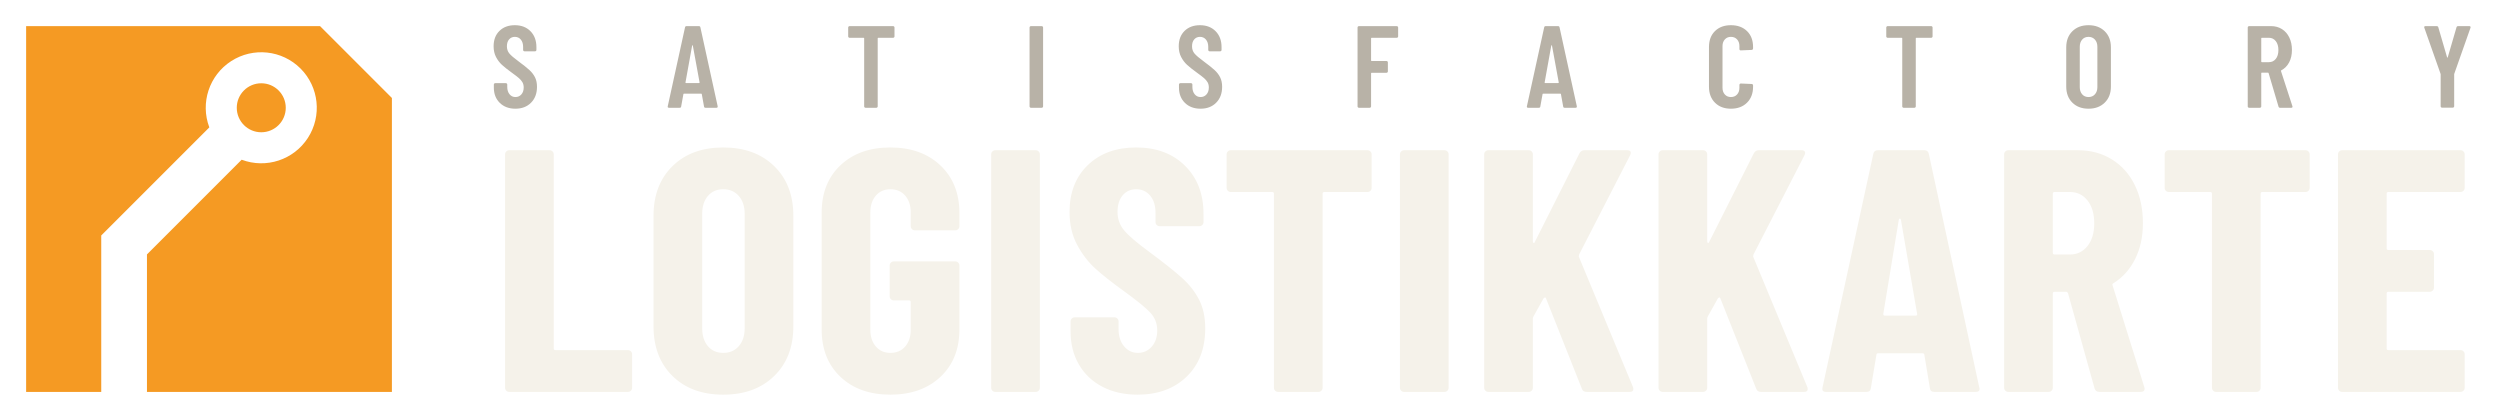
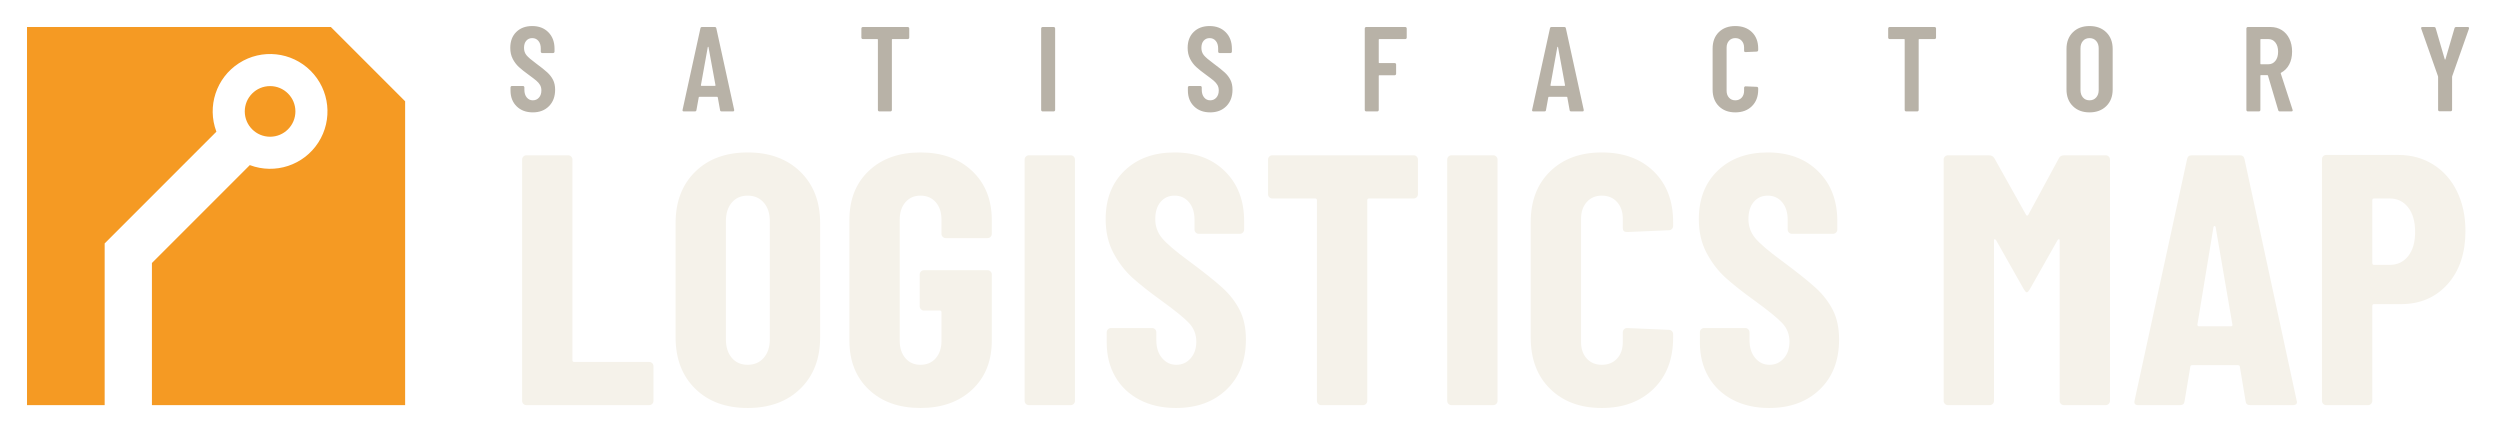
- <svg xmlns="http://www.w3.org/2000/svg" viewBox="0 0 1531 256">
+ <svg xmlns="http://www.w3.org/2000/svg" viewBox="0 0 1481 256">
  <path fill="#F59A23" fill-rule="evenodd" d="M16 16H196L240 60V240H16Z M62 240V144.2L128.19 78.01A34 34 0 1 1 147.99 97.81L90 155.8V240Z" />
  <circle cx="160" cy="66" r="15" fill="#F59A23" />
-   <path fill="#B8B2A7" d="M302.429 53.643V51.786Q302.429 51.429 302.679 51.179Q302.929 50.929 303.286 50.929H309.786Q310.143 50.929 310.393 51.179Q310.643 51.429 310.643 51.786V53.214Q310.643 56.0 312.036 57.714Q313.429 59.429 315.643 59.429Q317.857 59.429 319.286 57.821Q320.714 56.214 320.714 53.571Q320.714 51.714 319.929 50.357Q319.143 49.0 317.714 47.786Q316.286 46.571 313.143 44.286Q309.571 41.714 307.393 39.714Q305.214 37.714 303.75 34.893Q302.286 32.071 302.286 28.357Q302.286 22.429 305.857 18.929Q309.429 15.429 315.286 15.429Q321.214 15.429 324.857 19.107Q328.5 22.786 328.5 28.857V30.571Q328.5 30.929 328.25 31.179Q328.0 31.429 327.643 31.429H321.214Q320.857 31.429 320.607 31.179Q320.357 30.929 320.357 30.571V28.714Q320.357 25.929 318.964 24.25Q317.571 22.571 315.286 22.571Q313.143 22.571 311.786 24.107Q310.429 25.643 310.429 28.357Q310.429 30.929 311.893 32.714Q313.357 34.5 317.643 37.643Q322.0 40.857 324.214 42.893Q326.429 44.929 327.643 47.357Q328.857 49.786 328.857 53.143Q328.857 59.214 325.214 62.893Q321.571 66.571 315.643 66.571Q309.714 66.571 306.071 63.0Q302.429 59.429 302.429 53.643Z M431.144 65.214 429.786 57.714Q429.786 57.357 429.358 57.357H418.929Q418.501 57.357 418.501 57.714L417.144 65.214Q417.072 66.0 416.215 66.0H409.715Q408.715 66.0 408.929 65.071L419.501 16.786Q419.644 16.0 420.429 16.0H428.001Q428.786 16.0 428.929 16.786L439.501 65.071V65.357Q439.501 66.0 438.715 66.0H432.072Q431.215 66.0 431.144 65.214ZM420.144 50.857H428.072Q428.501 50.857 428.429 50.5L424.286 27.929Q424.215 27.714 424.072 27.714Q423.929 27.714 423.858 27.929L419.786 50.5Q419.715 50.857 420.144 50.857Z M547.787 16.857V22.286Q547.787 22.643 547.537 22.893Q547.287 23.143 546.93 23.143H537.859Q537.502 23.143 537.502 23.5V65.143Q537.502 65.5 537.252 65.75Q537.002 66.0 536.644 66.0H530.073Q529.716 66.0 529.466 65.75Q529.216 65.5 529.216 65.143V23.5Q529.216 23.143 528.859 23.143H520.287Q519.93 23.143 519.68 22.893Q519.43 22.643 519.43 22.286V16.857Q519.43 16.5 519.68 16.25Q519.93 16.0 520.287 16.0H546.93Q547.287 16.0 547.537 16.25Q547.787 16.5 547.787 16.857Z M630.502 65.143V16.857Q630.502 16.5 630.752 16.25Q631.002 16.0 631.359 16.0H637.931Q638.288 16.0 638.538 16.25Q638.788 16.5 638.788 16.857V65.143Q638.788 65.5 638.538 65.75Q638.288 66.0 637.931 66.0H631.359Q631.002 66.0 630.752 65.75Q630.502 65.5 630.502 65.143Z M722.003 53.643V51.786Q722.003 51.429 722.253 51.179Q722.503 50.929 722.86 50.929H729.36Q729.717 50.929 729.967 51.179Q730.217 51.429 730.217 51.786V53.214Q730.217 56.0 731.61 57.714Q733.003 59.429 735.217 59.429Q737.432 59.429 738.86 57.821Q740.289 56.214 740.289 53.571Q740.289 51.714 739.503 50.357Q738.717 49.0 737.289 47.786Q735.86 46.571 732.717 44.286Q729.146 41.714 726.967 39.714Q724.789 37.714 723.325 34.893Q721.86 32.071 721.86 28.357Q721.86 22.429 725.432 18.929Q729.003 15.429 734.86 15.429Q740.789 15.429 744.432 19.107Q748.075 22.786 748.075 28.857V30.571Q748.075 30.929 747.825 31.179Q747.575 31.429 747.217 31.429H740.789Q740.432 31.429 740.182 31.179Q739.932 30.929 739.932 30.571V28.714Q739.932 25.929 738.539 24.25Q737.146 22.571 734.86 22.571Q732.717 22.571 731.36 24.107Q730.003 25.643 730.003 28.357Q730.003 30.929 731.467 32.714Q732.932 34.5 737.217 37.643Q741.575 40.857 743.789 42.893Q746.003 44.929 747.217 47.357Q748.432 49.786 748.432 53.143Q748.432 59.214 744.789 62.893Q741.146 66.571 735.217 66.571Q729.289 66.571 725.646 63.0Q722.003 59.429 722.003 53.643Z M855.361 23.143H840.004Q839.647 23.143 839.647 23.5V37.0Q839.647 37.357 840.004 37.357H849.075Q849.432 37.357 849.682 37.607Q849.932 37.857 849.932 38.214V43.714Q849.932 44.071 849.682 44.321Q849.432 44.571 849.075 44.571H840.004Q839.647 44.571 839.647 44.929V65.143Q839.647 65.5 839.397 65.75Q839.147 66.0 838.79 66.0H832.218Q831.861 66.0 831.611 65.75Q831.361 65.5 831.361 65.143V16.857Q831.361 16.5 831.611 16.25Q831.861 16.0 832.218 16.0H855.361Q855.718 16.0 855.968 16.25Q856.218 16.5 856.218 16.857V22.286Q856.218 22.643 855.968 22.893Q855.718 23.143 855.361 23.143Z M957.29 65.214 955.933 57.714Q955.933 57.357 955.505 57.357H945.076Q944.648 57.357 944.648 57.714L943.29 65.214Q943.219 66.0 942.362 66.0H935.862Q934.862 66.0 935.076 65.071L945.648 16.786Q945.79 16.0 946.576 16.0H954.148Q954.933 16.0 955.076 16.786L965.648 65.071V65.357Q965.648 66.0 964.862 66.0H958.219Q957.362 66.0 957.29 65.214ZM946.29 50.857H954.219Q954.648 50.857 954.576 50.5L950.433 27.929Q950.362 27.714 950.219 27.714Q950.076 27.714 950.005 27.929L945.933 50.5Q945.862 50.857 946.29 50.857Z M1046.577 53.143V28.786Q1046.577 22.643 1050.255 19.036Q1053.934 15.429 1060.005 15.429Q1066.148 15.429 1069.863 19.036Q1073.577 22.643 1073.577 28.786V29.643Q1073.577 30.0 1073.327 30.286Q1073.077 30.571 1072.72 30.571L1066.077 30.857Q1065.22 30.857 1065.22 30.0V28.214Q1065.22 25.714 1063.791 24.143Q1062.363 22.571 1060.005 22.571Q1057.72 22.571 1056.291 24.143Q1054.863 25.714 1054.863 28.214V53.786Q1054.863 56.286 1056.291 57.857Q1057.72 59.429 1060.005 59.429Q1062.363 59.429 1063.791 57.857Q1065.22 56.286 1065.22 53.786V52.0Q1065.22 51.643 1065.47 51.393Q1065.72 51.143 1066.077 51.143L1072.72 51.429Q1073.077 51.429 1073.327 51.679Q1073.577 51.929 1073.577 52.286V53.143Q1073.577 59.214 1069.863 62.893Q1066.148 66.571 1060.005 66.571Q1053.934 66.571 1050.255 62.893Q1046.577 59.214 1046.577 53.143Z M1183.506 16.857V22.286Q1183.506 22.643 1183.256 22.893Q1183.006 23.143 1182.649 23.143H1173.578Q1173.221 23.143 1173.221 23.5V65.143Q1173.221 65.5 1172.971 65.75Q1172.721 66.0 1172.363 66.0H1165.792Q1165.435 66.0 1165.185 65.75Q1164.935 65.5 1164.935 65.143V23.5Q1164.935 23.143 1164.578 23.143H1156.006Q1155.649 23.143 1155.399 22.893Q1155.149 22.643 1155.149 22.286V16.857Q1155.149 16.5 1155.399 16.25Q1155.649 16.0 1156.006 16.0H1182.649Q1183.006 16.0 1183.256 16.25Q1183.506 16.5 1183.506 16.857Z M1265.364 53.0V29.0Q1265.364 22.857 1269.114 19.143Q1272.864 15.429 1279.007 15.429Q1285.15 15.429 1288.936 19.143Q1292.721 22.857 1292.721 29.0V53.0Q1292.721 59.143 1288.936 62.857Q1285.15 66.571 1279.007 66.571Q1272.864 66.571 1269.114 62.857Q1265.364 59.143 1265.364 53.0ZM1284.436 53.357V28.643Q1284.436 25.929 1282.936 24.25Q1281.436 22.571 1279.007 22.571Q1276.578 22.571 1275.114 24.25Q1273.65 25.929 1273.65 28.643V53.357Q1273.65 56.071 1275.114 57.75Q1276.578 59.429 1279.007 59.429Q1281.436 59.429 1282.936 57.75Q1284.436 56.071 1284.436 53.357Z M1395.365 65.286 1389.294 44.786Q1389.151 44.5 1388.936 44.5H1385.151Q1384.794 44.5 1384.794 44.857V65.143Q1384.794 65.5 1384.544 65.75Q1384.294 66.0 1383.936 66.0H1377.365Q1377.008 66.0 1376.758 65.75Q1376.508 65.5 1376.508 65.143V16.857Q1376.508 16.5 1376.758 16.25Q1377.008 16.0 1377.365 16.0H1390.794Q1394.579 16.0 1397.472 17.821Q1400.365 19.643 1401.972 22.964Q1403.579 26.286 1403.579 30.571Q1403.579 35.0 1401.865 38.214Q1400.151 41.429 1397.079 43.071Q1396.794 43.143 1396.865 43.5L1403.865 65.0Q1403.936 65.143 1403.936 65.357Q1403.936 66.0 1403.151 66.0H1396.294Q1395.579 66.0 1395.365 65.286ZM1384.794 23.5V37.714Q1384.794 38.071 1385.151 38.071H1389.508Q1392.079 38.071 1393.686 36.071Q1395.294 34.071 1395.294 30.643Q1395.294 27.214 1393.686 25.179Q1392.079 23.143 1389.508 23.143H1385.151Q1384.794 23.143 1384.794 23.5Z M1494.651 65.071V45.571L1494.58 45.143L1484.651 17.0Q1484.58 16.857 1484.58 16.643Q1484.58 16.0 1485.366 16.0H1492.223Q1493.009 16.0 1493.223 16.714L1498.58 35.071Q1498.651 35.286 1498.794 35.286Q1498.937 35.286 1499.009 35.071L1504.366 16.714Q1504.58 16.0 1505.366 16.0H1512.223Q1512.651 16.0 1512.866 16.25Q1513.08 16.5 1512.937 17.0L1503.009 45.143L1502.937 45.571V65.071Q1502.937 65.429 1502.687 65.679Q1502.437 65.929 1502.08 65.929H1495.509Q1495.151 65.929 1494.901 65.679Q1494.651 65.429 1494.651 65.071Z" />
-   <path fill="#F5F2EA" d="M309.303 237.463V94.537Q309.303 93.48 310.043 92.74Q310.783 92.0 311.84 92.0H336.577Q337.634 92.0 338.374 92.74Q339.114 93.48 339.114 94.537V213.36Q339.114 214.417 340.171 214.417H384.571Q385.629 214.417 386.369 215.157Q387.109 215.897 387.109 216.954V237.463Q387.109 238.52 386.369 239.26Q385.629 240.0 384.571 240.0H311.84Q310.783 240.0 310.043 239.26Q309.303 238.52 309.303 237.463Z M400.217 199.829V132.171Q400.217 113.143 411.846 101.726Q423.474 90.309 442.926 90.309Q462.377 90.309 474.111 101.726Q485.846 113.143 485.846 132.171V199.829Q485.846 218.857 474.111 230.274Q462.377 241.691 442.926 241.691Q423.474 241.691 411.846 230.274Q400.217 218.857 400.217 199.829ZM456.034 201.097V130.903Q456.034 124.137 452.44 120.014Q448.846 115.891 442.926 115.891Q437.006 115.891 433.517 120.014Q430.029 124.137 430.029 130.903V201.097Q430.029 207.863 433.517 211.986Q437.006 216.109 442.926 216.109Q448.846 216.109 452.44 211.986Q456.034 207.863 456.034 201.097Z M503.183 201.731V130.269Q503.183 112.086 514.706 101.197Q526.229 90.309 545.257 90.309Q564.286 90.309 575.914 101.303Q587.543 112.297 587.543 130.48V138.514Q587.543 139.571 586.803 140.311Q586.063 141.051 585.006 141.051H560.269Q559.211 141.051 558.471 140.311Q557.731 139.571 557.731 138.514V130.057Q557.731 123.714 554.349 119.803Q550.966 115.891 545.257 115.891Q539.76 115.891 536.377 119.803Q532.994 123.714 532.994 130.057V201.943Q532.994 208.286 536.377 212.197Q539.76 216.109 545.257 216.109Q550.966 216.109 554.349 212.197Q557.731 208.286 557.731 201.943V185.029Q557.731 183.971 556.674 183.971H547.371Q546.314 183.971 545.574 183.231Q544.834 182.491 544.834 181.434V162.617Q544.834 161.56 545.574 160.82Q546.314 160.08 547.371 160.08H585.006Q586.063 160.08 586.803 160.82Q587.543 161.56 587.543 162.617V201.731Q587.543 219.914 575.914 230.803Q564.286 241.691 545.257 241.691Q526.229 241.691 514.706 230.803Q503.183 219.914 503.183 201.731Z M606.994 237.463V94.537Q606.994 93.48 607.734 92.74Q608.474 92.0 609.531 92.0H634.269Q635.326 92.0 636.066 92.74Q636.806 93.48 636.806 94.537V237.463Q636.806 238.52 636.066 239.26Q635.326 240.0 634.269 240.0H609.531Q608.474 240.0 607.734 239.26Q606.994 238.52 606.994 237.463Z M655.623 203.0V196.869Q655.623 195.811 656.363 195.071Q657.103 194.331 658.16 194.331H682.474Q683.531 194.331 684.271 195.071Q685.011 195.811 685.011 196.869V201.52Q685.011 208.074 688.394 212.091Q691.777 216.109 696.851 216.109Q701.926 216.109 705.309 212.303Q708.691 208.497 708.691 202.366Q708.691 196.023 704.463 191.477Q700.234 186.931 687.971 178.051Q677.4 170.44 670.846 164.52Q664.291 158.6 659.64 149.931Q654.989 141.263 654.989 129.846Q654.989 111.874 666.194 101.091Q677.4 90.309 695.794 90.309Q714.4 90.309 725.711 101.514Q737.023 112.72 737.023 130.903V135.977Q737.023 137.034 736.283 137.774Q735.543 138.514 734.486 138.514H710.171Q709.114 138.514 708.374 137.774Q707.634 137.034 707.634 135.977V130.269Q707.634 123.714 704.357 119.803Q701.08 115.891 695.794 115.891Q690.72 115.891 687.549 119.591Q684.377 123.291 684.377 129.846Q684.377 136.189 688.394 141.051Q692.411 145.914 704.251 154.583Q717.36 164.309 724.02 170.334Q730.68 176.36 734.38 183.654Q738.08 190.949 738.08 201.097Q738.08 219.703 726.663 230.697Q715.246 241.691 696.64 241.691Q684.377 241.691 675.074 236.829Q665.771 231.966 660.697 223.191Q655.623 214.417 655.623 203.0Z M839.989 94.537V115.046Q839.989 116.103 839.249 116.843Q838.509 117.583 837.451 117.583H811.023Q809.966 117.583 809.966 118.64V237.463Q809.966 238.52 809.226 239.26Q808.486 240.0 807.429 240.0H782.691Q781.634 240.0 780.894 239.26Q780.154 238.52 780.154 237.463V118.64Q780.154 117.583 779.097 117.583H753.726Q752.669 117.583 751.929 116.843Q751.189 116.103 751.189 115.046V94.537Q751.189 93.48 751.929 92.74Q752.669 92.0 753.726 92.0H837.451Q838.509 92.0 839.249 92.74Q839.989 93.48 839.989 94.537Z M857.326 237.463V94.537Q857.326 93.48 858.066 92.74Q858.806 92.0 859.863 92.0H884.6Q885.657 92.0 886.397 92.74Q887.137 93.48 887.137 94.537V237.463Q887.137 238.52 886.397 239.26Q885.657 240.0 884.6 240.0H859.863Q858.806 240.0 858.066 239.26Q857.326 238.52 857.326 237.463Z M908.914 237.463V94.537Q908.914 93.48 909.654 92.74Q910.394 92.0 911.451 92.0H936.189Q937.246 92.0 937.986 92.74Q938.726 93.48 938.726 94.537V147.817Q938.726 148.663 939.254 148.769Q939.783 148.874 939.994 148.029L967.269 93.903Q968.326 92.0 970.229 92.0H996.446Q997.926 92.0 998.454 92.74Q998.983 93.48 998.349 94.96L967.057 155.851Q966.846 156.697 966.846 157.12L1000.04 237.04Q1000.251 237.463 1000.251 238.309Q1000.251 240.0 998.137 240.0H971.709Q969.383 240.0 968.749 238.097L946.76 182.703Q946.549 182.069 946.126 182.174Q945.703 182.28 945.28 182.703L939.149 193.697Q938.726 194.543 938.726 194.966V237.463Q938.726 238.52 937.986 239.26Q937.246 240.0 936.189 240.0H911.451Q910.394 240.0 909.654 239.26Q908.914 238.52 908.914 237.463Z M1015.686 237.463V94.537Q1015.686 93.48 1016.426 92.74Q1017.166 92.0 1018.223 92.0H1042.96Q1044.017 92.0 1044.757 92.74Q1045.497 93.48 1045.497 94.537V147.817Q1045.497 148.663 1046.026 148.769Q1046.554 148.874 1046.766 148.029L1074.04 93.903Q1075.097 92.0 1077.0 92.0H1103.217Q1104.697 92.0 1105.226 92.74Q1105.754 93.48 1105.12 94.96L1073.829 155.851Q1073.617 156.697 1073.617 157.12L1106.811 237.04Q1107.023 237.463 1107.023 238.309Q1107.023 240.0 1104.909 240.0H1078.48Q1076.154 240.0 1075.52 238.097L1053.531 182.703Q1053.32 182.069 1052.897 182.174Q1052.474 182.28 1052.051 182.703L1045.92 193.697Q1045.497 194.543 1045.497 194.966V237.463Q1045.497 238.52 1044.757 239.26Q1044.017 240.0 1042.96 240.0H1018.223Q1017.166 240.0 1016.426 239.26Q1015.686 238.52 1015.686 237.463Z M1181.869 237.674 1178.486 217.377Q1178.486 216.32 1177.217 216.32H1150.366Q1149.097 216.32 1149.097 217.377L1145.714 237.674Q1145.503 240.0 1142.966 240.0H1118.229Q1115.48 240.0 1116.114 237.251L1147.194 94.326Q1147.617 92.0 1149.943 92.0H1178.486Q1180.811 92.0 1181.234 94.326L1212.103 237.251L1212.314 238.097Q1212.314 240.0 1209.989 240.0H1184.617Q1182.08 240.0 1181.869 237.674ZM1154.171 193.274H1173.2Q1174.257 193.274 1174.046 192.217L1164.109 134.497Q1163.897 133.863 1163.474 133.863Q1163.051 133.863 1162.84 134.497L1153.326 192.217Q1153.326 193.274 1154.171 193.274Z M1282.72 237.886 1266.44 179.531Q1266.017 178.686 1265.383 178.686H1258.194Q1257.137 178.686 1257.137 179.743V237.463Q1257.137 238.52 1256.397 239.26Q1255.657 240.0 1254.6 240.0H1229.863Q1228.806 240.0 1228.066 239.26Q1227.326 238.52 1227.326 237.463V94.537Q1227.326 93.48 1228.066 92.74Q1228.806 92.0 1229.863 92.0H1272.571Q1284.2 92.0 1293.291 97.603Q1302.383 103.206 1307.351 113.354Q1312.32 123.503 1312.32 136.611Q1312.32 149.086 1307.563 158.6Q1302.806 168.114 1294.349 173.4Q1293.926 173.611 1293.714 173.929Q1293.503 174.246 1293.714 174.669L1313.166 237.04L1313.377 237.886Q1313.377 240.0 1311.051 240.0H1285.68Q1283.354 240.0 1282.72 237.886ZM1257.137 118.64V154.794Q1257.137 155.851 1258.194 155.851H1267.709Q1274.263 155.851 1278.386 150.671Q1282.509 145.491 1282.509 136.823Q1282.509 127.943 1278.386 122.763Q1274.263 117.583 1267.709 117.583H1258.194Q1257.137 117.583 1257.137 118.64Z M1414.44 94.537V115.046Q1414.44 116.103 1413.7 116.843Q1412.96 117.583 1411.903 117.583H1385.474Q1384.417 117.583 1384.417 118.64V237.463Q1384.417 238.52 1383.677 239.26Q1382.937 240.0 1381.88 240.0H1357.143Q1356.086 240.0 1355.346 239.26Q1354.606 238.52 1354.606 237.463V118.64Q1354.606 117.583 1353.549 117.583H1328.177Q1327.12 117.583 1326.38 116.843Q1325.64 116.103 1325.64 115.046V94.537Q1325.64 93.48 1326.38 92.74Q1327.12 92.0 1328.177 92.0H1411.903Q1412.96 92.0 1413.7 92.74Q1414.44 93.48 1414.44 94.537Z M1506.834 117.583H1462.646Q1461.589 117.583 1461.589 118.64V152.046Q1461.589 153.103 1462.646 153.103H1488.017Q1489.074 153.103 1489.814 153.843Q1490.554 154.583 1490.554 155.64V176.149Q1490.554 177.206 1489.814 177.946Q1489.074 178.686 1488.017 178.686H1462.646Q1461.589 178.686 1461.589 179.743V213.36Q1461.589 214.417 1462.646 214.417H1506.834Q1507.891 214.417 1508.631 215.157Q1509.371 215.897 1509.371 216.954V237.463Q1509.371 238.52 1508.631 239.26Q1507.891 240.0 1506.834 240.0H1434.314Q1433.257 240.0 1432.517 239.26Q1431.777 238.52 1431.777 237.463V94.537Q1431.777 93.48 1432.517 92.74Q1433.257 92.0 1434.314 92.0H1506.834Q1507.891 92.0 1508.631 92.74Q1509.371 93.48 1509.371 94.537V115.046Q1509.371 116.103 1508.631 116.843Q1507.891 117.583 1506.834 117.583Z" />
+   <path fill="#B8B2A7" d="M302.429 53.643V51.786Q302.429 51.429 302.679 51.179Q302.929 50.929 303.286 50.929H309.786Q310.143 50.929 310.393 51.179Q310.643 51.429 310.643 51.786V53.214Q310.643 56.0 312.036 57.714Q313.429 59.429 315.643 59.429Q317.857 59.429 319.286 57.821Q320.714 56.214 320.714 53.571Q320.714 51.714 319.929 50.357Q319.143 49.0 317.714 47.786Q316.286 46.571 313.143 44.286Q309.571 41.714 307.393 39.714Q305.214 37.714 303.75 34.893Q302.286 32.071 302.286 28.357Q302.286 22.429 305.857 18.929Q309.429 15.429 315.286 15.429Q321.214 15.429 324.857 19.107Q328.5 22.786 328.5 28.857V30.571Q328.5 30.929 328.25 31.179Q328.0 31.429 327.643 31.429H321.214Q320.857 31.429 320.607 31.179Q320.357 30.929 320.357 30.571V28.714Q320.357 25.929 318.964 24.25Q317.571 22.571 315.286 22.571Q313.143 22.571 311.786 24.107Q310.429 25.643 310.429 28.357Q310.429 30.929 311.893 32.714Q313.357 34.5 317.643 37.643Q322.0 40.857 324.214 42.893Q326.429 44.929 327.643 47.357Q328.857 49.786 328.857 53.143Q328.857 59.214 325.214 62.893Q321.571 66.571 315.643 66.571Q309.714 66.571 306.071 63.0Q302.429 59.429 302.429 53.643Z M426.569 65.214 425.212 57.714Q425.212 57.357 424.783 57.357H414.355Q413.926 57.357 413.926 57.714L412.569 65.214Q412.498 66.0 411.641 66.0H405.141Q404.141 66.0 404.355 65.071L414.926 16.786Q415.069 16.0 415.855 16.0H423.426Q424.212 16.0 424.355 16.786L434.926 65.071V65.357Q434.926 66.0 434.141 66.0H427.498Q426.641 66.0 426.569 65.214ZM415.569 50.857H423.498Q423.926 50.857 423.855 50.5L419.712 27.929Q419.641 27.714 419.498 27.714Q419.355 27.714 419.283 27.929L415.212 50.5Q415.141 50.857 415.569 50.857Z M538.638 16.857V22.286Q538.638 22.643 538.388 22.893Q538.138 23.143 537.781 23.143H528.71Q528.352 23.143 528.352 23.5V65.143Q528.352 65.5 528.102 65.75Q527.852 66.0 527.495 66.0H520.924Q520.567 66.0 520.317 65.75Q520.067 65.5 520.067 65.143V23.5Q520.067 23.143 519.71 23.143H511.138Q510.781 23.143 510.531 22.893Q510.281 22.643 510.281 22.286V16.857Q510.281 16.5 510.531 16.25Q510.781 16.0 511.138 16.0H537.781Q538.138 16.0 538.388 16.25Q538.638 16.5 538.638 16.857Z M616.779 65.143V16.857Q616.779 16.5 617.029 16.25Q617.279 16.0 617.636 16.0H624.207Q624.564 16.0 624.814 16.25Q625.064 16.5 625.064 16.857V65.143Q625.064 65.5 624.814 65.75Q624.564 66.0 624.207 66.0H617.636Q617.279 66.0 617.029 65.75Q616.779 65.5 616.779 65.143Z M703.705 53.643V51.786Q703.705 51.429 703.955 51.179Q704.205 50.929 704.562 50.929H711.062Q711.419 50.929 711.669 51.179Q711.919 51.429 711.919 51.786V53.214Q711.919 56.0 713.312 57.714Q714.705 59.429 716.919 59.429Q719.134 59.429 720.562 57.821Q721.991 56.214 721.991 53.571Q721.991 51.714 721.205 50.357Q720.419 49.0 718.991 47.786Q717.562 46.571 714.419 44.286Q710.848 41.714 708.669 39.714Q706.491 37.714 705.026 34.893Q703.562 32.071 703.562 28.357Q703.562 22.429 707.134 18.929Q710.705 15.429 716.562 15.429Q722.491 15.429 726.134 19.107Q729.776 22.786 729.776 28.857V30.571Q729.776 30.929 729.526 31.179Q729.276 31.429 728.919 31.429H722.491Q722.134 31.429 721.884 31.179Q721.634 30.929 721.634 30.571V28.714Q721.634 25.929 720.241 24.25Q718.848 22.571 716.562 22.571Q714.419 22.571 713.062 24.107Q711.705 25.643 711.705 28.357Q711.705 30.929 713.169 32.714Q714.634 34.5 718.919 37.643Q723.276 40.857 725.491 42.893Q727.705 44.929 728.919 47.357Q730.134 49.786 730.134 53.143Q730.134 59.214 726.491 62.893Q722.848 66.571 716.919 66.571Q710.991 66.571 707.348 63.0Q703.705 59.429 703.705 53.643Z M832.488 23.143H817.131Q816.774 23.143 816.774 23.5V37.0Q816.774 37.357 817.131 37.357H826.203Q826.56 37.357 826.81 37.607Q827.06 37.857 827.06 38.214V43.714Q827.06 44.071 826.81 44.321Q826.56 44.571 826.203 44.571H817.131Q816.774 44.571 816.774 44.929V65.143Q816.774 65.5 816.524 65.75Q816.274 66.0 815.917 66.0H809.345Q808.988 66.0 808.738 65.75Q808.488 65.5 808.488 65.143V16.857Q808.488 16.5 808.738 16.25Q808.988 16.0 809.345 16.0H832.488Q832.845 16.0 833.095 16.25Q833.345 16.5 833.345 16.857V22.286Q833.345 22.643 833.095 22.893Q832.845 23.143 832.488 23.143Z M929.843 65.214 928.486 57.714Q928.486 57.357 928.057 57.357H917.629Q917.2 57.357 917.2 57.714L915.843 65.214Q915.772 66.0 914.915 66.0H908.415Q907.415 66.0 907.629 65.071L918.2 16.786Q918.343 16.0 919.129 16.0H926.7Q927.486 16.0 927.629 16.786L938.2 65.071V65.357Q938.2 66.0 937.415 66.0H930.772Q929.915 66.0 929.843 65.214ZM918.843 50.857H926.772Q927.2 50.857 927.129 50.5L922.986 27.929Q922.915 27.714 922.772 27.714Q922.629 27.714 922.557 27.929L918.486 50.5Q918.415 50.857 918.843 50.857Z M1014.555 53.143V28.786Q1014.555 22.643 1018.234 19.036Q1021.912 15.429 1027.984 15.429Q1034.126 15.429 1037.841 19.036Q1041.555 22.643 1041.555 28.786V29.643Q1041.555 30.0 1041.305 30.286Q1041.055 30.571 1040.698 30.571L1034.055 30.857Q1033.198 30.857 1033.198 30.0V28.214Q1033.198 25.714 1031.769 24.143Q1030.341 22.571 1027.984 22.571Q1025.698 22.571 1024.269 24.143Q1022.841 25.714 1022.841 28.214V53.786Q1022.841 56.286 1024.269 57.857Q1025.698 59.429 1027.984 59.429Q1030.341 59.429 1031.769 57.857Q1033.198 56.286 1033.198 53.786V52.0Q1033.198 51.643 1033.448 51.393Q1033.698 51.143 1034.055 51.143L1040.698 51.429Q1041.055 51.429 1041.305 51.679Q1041.555 51.929 1041.555 52.286V53.143Q1041.555 59.214 1037.841 62.893Q1034.126 66.571 1027.984 66.571Q1021.912 66.571 1018.234 62.893Q1014.555 59.214 1014.555 53.143Z M1146.91 16.857V22.286Q1146.91 22.643 1146.66 22.893Q1146.41 23.143 1146.053 23.143H1136.981Q1136.624 23.143 1136.624 23.5V65.143Q1136.624 65.5 1136.374 65.75Q1136.124 66.0 1135.767 66.0H1129.196Q1128.838 66.0 1128.588 65.75Q1128.338 65.5 1128.338 65.143V23.5Q1128.338 23.143 1127.981 23.143H1119.41Q1119.053 23.143 1118.803 22.893Q1118.553 22.643 1118.553 22.286V16.857Q1118.553 16.5 1118.803 16.25Q1119.053 16.0 1119.41 16.0H1146.053Q1146.41 16.0 1146.66 16.25Q1146.91 16.5 1146.91 16.857Z M1224.193 53.0V29.0Q1224.193 22.857 1227.943 19.143Q1231.693 15.429 1237.836 15.429Q1243.979 15.429 1247.765 19.143Q1251.55 22.857 1251.55 29.0V53.0Q1251.55 59.143 1247.765 62.857Q1243.979 66.571 1237.836 66.571Q1231.693 66.571 1227.943 62.857Q1224.193 59.143 1224.193 53.0ZM1243.265 53.357V28.643Q1243.265 25.929 1241.765 24.25Q1240.265 22.571 1237.836 22.571Q1235.408 22.571 1233.943 24.25Q1232.479 25.929 1232.479 28.643V53.357Q1232.479 56.071 1233.943 57.75Q1235.408 59.429 1237.836 59.429Q1240.265 59.429 1241.765 57.75Q1243.265 56.071 1243.265 53.357Z M1349.619 65.286 1343.548 44.786Q1343.405 44.5 1343.191 44.5H1339.405Q1339.048 44.5 1339.048 44.857V65.143Q1339.048 65.5 1338.798 65.75Q1338.548 66.0 1338.191 66.0H1331.619Q1331.262 66.0 1331.012 65.75Q1330.762 65.5 1330.762 65.143V16.857Q1330.762 16.5 1331.012 16.25Q1331.262 16.0 1331.619 16.0H1345.048Q1348.834 16.0 1351.727 17.821Q1354.619 19.643 1356.227 22.964Q1357.834 26.286 1357.834 30.571Q1357.834 35.0 1356.119 38.214Q1354.405 41.429 1351.334 43.071Q1351.048 43.143 1351.119 43.5L1358.119 65.0Q1358.191 65.143 1358.191 65.357Q1358.191 66.0 1357.405 66.0H1350.548Q1349.834 66.0 1349.619 65.286ZM1339.048 23.5V37.714Q1339.048 38.071 1339.405 38.071H1343.762Q1346.334 38.071 1347.941 36.071Q1349.548 34.071 1349.548 30.643Q1349.548 27.214 1347.941 25.179Q1346.334 23.143 1343.762 23.143H1339.405Q1339.048 23.143 1339.048 23.5Z M1444.331 65.071V45.571L1444.26 45.143L1434.331 17.0Q1434.26 16.857 1434.26 16.643Q1434.26 16.0 1435.046 16.0H1441.903Q1442.689 16.0 1442.903 16.714L1448.26 35.071Q1448.331 35.286 1448.474 35.286Q1448.617 35.286 1448.689 35.071L1454.046 16.714Q1454.26 16.0 1455.046 16.0H1461.903Q1462.331 16.0 1462.546 16.25Q1462.76 16.5 1462.617 17.0L1452.689 45.143L1452.617 45.571V65.071Q1452.617 65.429 1452.367 65.679Q1452.117 65.929 1451.76 65.929H1445.189Q1444.831 65.929 1444.581 65.679Q1444.331 65.429 1444.331 65.071Z" />
+   <path fill="#F5F2EA" d="M309.303 237.463V94.537Q309.303 93.48 310.043 92.74Q310.783 92.0 311.84 92.0H336.577Q337.634 92.0 338.374 92.74Q339.114 93.48 339.114 94.537V213.36Q339.114 214.417 340.171 214.417H384.571Q385.629 214.417 386.369 215.157Q387.109 215.897 387.109 216.954V237.463Q387.109 238.52 386.369 239.26Q385.629 240.0 384.571 240.0H311.84Q310.783 240.0 310.043 239.26Q309.303 238.52 309.303 237.463Z M400.217 199.829V132.171Q400.217 113.143 411.846 101.726Q423.474 90.309 442.926 90.309Q462.377 90.309 474.111 101.726Q485.846 113.143 485.846 132.171V199.829Q485.846 218.857 474.111 230.274Q462.377 241.691 442.926 241.691Q423.474 241.691 411.846 230.274Q400.217 218.857 400.217 199.829ZM456.034 201.097V130.903Q456.034 124.137 452.44 120.014Q448.846 115.891 442.926 115.891Q437.006 115.891 433.517 120.014Q430.029 124.137 430.029 130.903V201.097Q430.029 207.863 433.517 211.986Q437.006 216.109 442.926 216.109Q448.846 216.109 452.44 211.986Q456.034 207.863 456.034 201.097Z M503.183 201.731V130.269Q503.183 112.086 514.706 101.197Q526.229 90.309 545.257 90.309Q564.286 90.309 575.914 101.303Q587.543 112.297 587.543 130.48V138.514Q587.543 139.571 586.803 140.311Q586.063 141.051 585.006 141.051H560.269Q559.211 141.051 558.471 140.311Q557.731 139.571 557.731 138.514V130.057Q557.731 123.714 554.349 119.803Q550.966 115.891 545.257 115.891Q539.76 115.891 536.377 119.803Q532.994 123.714 532.994 130.057V201.943Q532.994 208.286 536.377 212.197Q539.76 216.109 545.257 216.109Q550.966 216.109 554.349 212.197Q557.731 208.286 557.731 201.943V185.029Q557.731 183.971 556.674 183.971H547.371Q546.314 183.971 545.574 183.231Q544.834 182.491 544.834 181.434V162.617Q544.834 161.56 545.574 160.82Q546.314 160.08 547.371 160.08H585.006Q586.063 160.08 586.803 160.82Q587.543 161.56 587.543 162.617V201.731Q587.543 219.914 575.914 230.803Q564.286 241.691 545.257 241.691Q526.229 241.691 514.706 230.803Q503.183 219.914 503.183 201.731Z M606.994 237.463V94.537Q606.994 93.48 607.734 92.74Q608.474 92.0 609.531 92.0H634.269Q635.326 92.0 636.066 92.74Q636.806 93.48 636.806 94.537V237.463Q636.806 238.52 636.066 239.26Q635.326 240.0 634.269 240.0H609.531Q608.474 240.0 607.734 239.26Q606.994 238.52 606.994 237.463Z M655.623 203.0V196.869Q655.623 195.811 656.363 195.071Q657.103 194.331 658.16 194.331H682.474Q683.531 194.331 684.271 195.071Q685.011 195.811 685.011 196.869V201.52Q685.011 208.074 688.394 212.091Q691.777 216.109 696.851 216.109Q701.926 216.109 705.309 212.303Q708.691 208.497 708.691 202.366Q708.691 196.023 704.463 191.477Q700.234 186.931 687.971 178.051Q677.4 170.44 670.846 164.52Q664.291 158.6 659.64 149.931Q654.989 141.263 654.989 129.846Q654.989 111.874 666.194 101.091Q677.4 90.309 695.794 90.309Q714.4 90.309 725.711 101.514Q737.023 112.72 737.023 130.903V135.977Q737.023 137.034 736.283 137.774Q735.543 138.514 734.486 138.514H710.171Q709.114 138.514 708.374 137.774Q707.634 137.034 707.634 135.977V130.269Q707.634 123.714 704.357 119.803Q701.08 115.891 695.794 115.891Q690.72 115.891 687.549 119.591Q684.377 123.291 684.377 129.846Q684.377 136.189 688.394 141.051Q692.411 145.914 704.251 154.583Q717.36 164.309 724.02 170.334Q730.68 176.36 734.38 183.654Q738.08 190.949 738.08 201.097Q738.08 219.703 726.663 230.697Q715.246 241.691 696.64 241.691Q684.377 241.691 675.074 236.829Q665.771 231.966 660.697 223.191Q655.623 214.417 655.623 203.0Z M839.989 94.537V115.046Q839.989 116.103 839.249 116.843Q838.509 117.583 837.451 117.583H811.023Q809.966 117.583 809.966 118.64V237.463Q809.966 238.52 809.226 239.26Q808.486 240.0 807.429 240.0H782.691Q781.634 240.0 780.894 239.26Q780.154 238.52 780.154 237.463V118.64Q780.154 117.583 779.097 117.583H753.726Q752.669 117.583 751.929 116.843Q751.189 116.103 751.189 115.046V94.537Q751.189 93.48 751.929 92.74Q752.669 92.0 753.726 92.0H837.451Q838.509 92.0 839.249 92.74Q839.989 93.48 839.989 94.537Z M857.326 237.463V94.537Q857.326 93.48 858.066 92.74Q858.806 92.0 859.863 92.0H884.6Q885.657 92.0 886.397 92.74Q887.137 93.48 887.137 94.537V237.463Q887.137 238.52 886.397 239.26Q885.657 240.0 884.6 240.0H859.863Q858.806 240.0 858.066 239.26Q857.326 238.52 857.326 237.463Z M906.8 200.04V131.537Q906.8 112.72 918.323 101.514Q929.846 90.309 948.874 90.309Q968.114 90.309 979.637 101.514Q991.16 112.72 991.16 131.537V133.863Q991.16 134.92 990.42 135.66Q989.68 136.4 988.623 136.4L963.886 137.457Q961.349 137.457 961.349 135.131V129.634Q961.349 123.503 957.966 119.697Q954.583 115.891 948.874 115.891Q943.377 115.891 939.994 119.697Q936.611 123.503 936.611 129.634V202.577Q936.611 208.709 939.994 212.409Q943.377 216.109 948.874 216.109Q954.583 216.109 957.966 212.409Q961.349 208.709 961.349 202.577V196.869Q961.349 195.811 962.089 195.071Q962.829 194.331 963.886 194.331L988.623 195.389Q989.68 195.389 990.42 196.129Q991.16 196.869 991.16 197.926V200.04Q991.16 219.069 979.531 230.38Q967.903 241.691 948.874 241.691Q929.846 241.691 918.323 230.38Q906.8 219.069 906.8 200.04Z M1007.017 203.0V196.869Q1007.017 195.811 1007.757 195.071Q1008.497 194.331 1009.554 194.331H1033.869Q1034.926 194.331 1035.666 195.071Q1036.406 195.811 1036.406 196.869V201.52Q1036.406 208.074 1039.789 212.091Q1043.171 216.109 1048.246 216.109Q1053.32 216.109 1056.703 212.303Q1060.086 208.497 1060.086 202.366Q1060.086 196.023 1055.857 191.477Q1051.629 186.931 1039.366 178.051Q1028.794 170.44 1022.24 164.52Q1015.686 158.6 1011.034 149.931Q1006.383 141.263 1006.383 129.846Q1006.383 111.874 1017.589 101.091Q1028.794 90.309 1047.189 90.309Q1065.794 90.309 1077.106 101.514Q1088.417 112.72 1088.417 130.903V135.977Q1088.417 137.034 1087.677 137.774Q1086.937 138.514 1085.88 138.514H1061.566Q1060.509 138.514 1059.769 137.774Q1059.029 137.034 1059.029 135.977V130.269Q1059.029 123.714 1055.751 119.803Q1052.474 115.891 1047.189 115.891Q1042.114 115.891 1038.943 119.591Q1035.771 123.291 1035.771 129.846Q1035.771 136.189 1039.789 141.051Q1043.806 145.914 1055.646 154.583Q1068.754 164.309 1075.414 170.334Q1082.074 176.36 1085.774 183.654Q1089.474 190.949 1089.474 201.097Q1089.474 219.703 1078.057 230.697Q1066.64 241.691 1048.034 241.691Q1035.771 241.691 1026.469 236.829Q1017.166 231.966 1012.091 223.191Q1007.017 214.417 1007.017 203.0Z  M1222.886 92.0H1247.411Q1248.469 92.0 1249.209 92.74Q1249.949 93.48 1249.949 94.537V237.463Q1249.949 238.52 1249.209 239.26Q1248.469 240.0 1247.411 240.0H1222.674Q1221.617 240.0 1220.877 239.26Q1220.137 238.52 1220.137 237.463V142.531Q1220.137 141.686 1219.714 141.686Q1219.291 141.686 1218.869 142.32L1202.377 171.497Q1201.32 173.189 1200.686 173.189Q1200.051 173.189 1198.994 171.497L1182.503 142.32Q1182.08 141.686 1181.657 141.686Q1181.234 141.686 1181.234 142.531V237.463Q1181.234 238.52 1180.494 239.26Q1179.754 240.0 1178.697 240.0H1153.96Q1152.903 240.0 1152.163 239.26Q1151.423 238.52 1151.423 237.463V94.537Q1151.423 93.48 1152.163 92.74Q1152.903 92.0 1153.96 92.0H1178.274Q1180.389 92.0 1181.446 93.691L1200.263 127.309Q1200.897 128.154 1201.531 127.309L1219.714 93.691Q1220.56 92.0 1222.886 92.0Z M1330.291 237.674 1326.909 217.377Q1326.909 216.32 1325.64 216.32H1298.789Q1297.52 216.32 1297.52 217.377L1294.137 237.674Q1293.926 240.0 1291.389 240.0H1266.651Q1263.903 240.0 1264.537 237.251L1295.617 94.326Q1296.04 92.0 1298.366 92.0H1326.909Q1329.234 92.0 1329.657 94.326L1360.526 237.251L1360.737 238.097Q1360.737 240.0 1358.411 240.0H1333.04Q1330.503 240.0 1330.291 237.674ZM1302.594 193.274H1321.623Q1322.68 193.274 1322.469 192.217L1312.531 134.497Q1312.32 133.863 1311.897 133.863Q1311.474 133.863 1311.263 134.497L1301.749 192.217Q1301.749 193.274 1302.594 193.274Z M1460.531 136.823Q1460.531 156.486 1449.96 168.326Q1439.389 180.166 1422.263 180.166H1406.406Q1405.349 180.166 1405.349 181.223V237.463Q1405.349 238.52 1404.609 239.26Q1403.869 240.0 1402.811 240.0H1378.074Q1377.017 240.0 1376.277 239.26Q1375.537 238.52 1375.537 237.463V94.326Q1375.537 93.269 1376.277 92.529Q1377.017 91.789 1378.074 91.789H1420.783Q1432.411 91.789 1441.503 97.497Q1450.594 103.206 1455.563 113.46Q1460.531 123.714 1460.531 136.823ZM1430.72 137.457Q1430.72 128.154 1426.597 122.869Q1422.474 117.583 1415.709 117.583H1406.406Q1405.349 117.583 1405.349 118.64V155.851Q1405.349 156.909 1406.406 156.909H1415.709Q1422.474 156.909 1426.597 151.729Q1430.72 146.549 1430.72 137.457Z" />
</svg>
